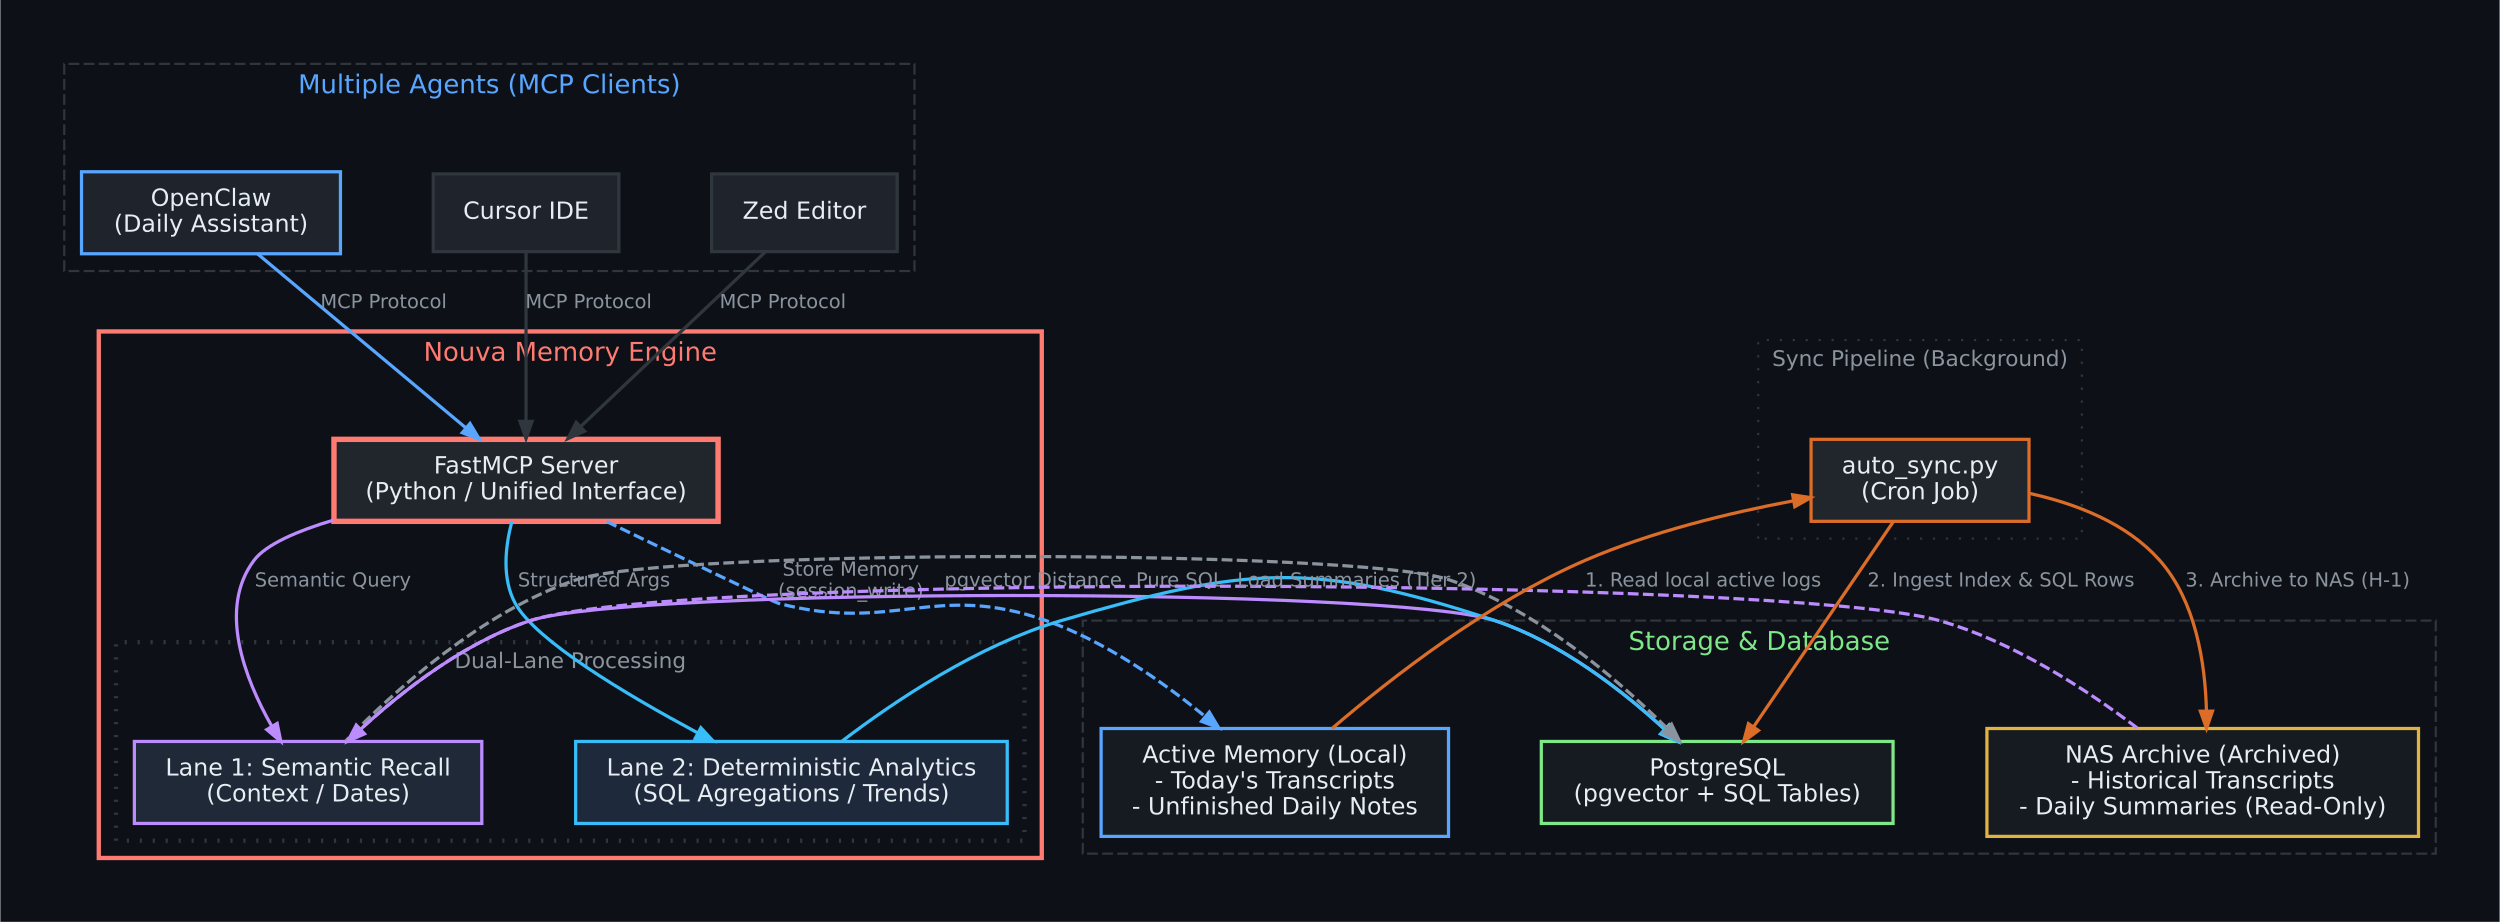
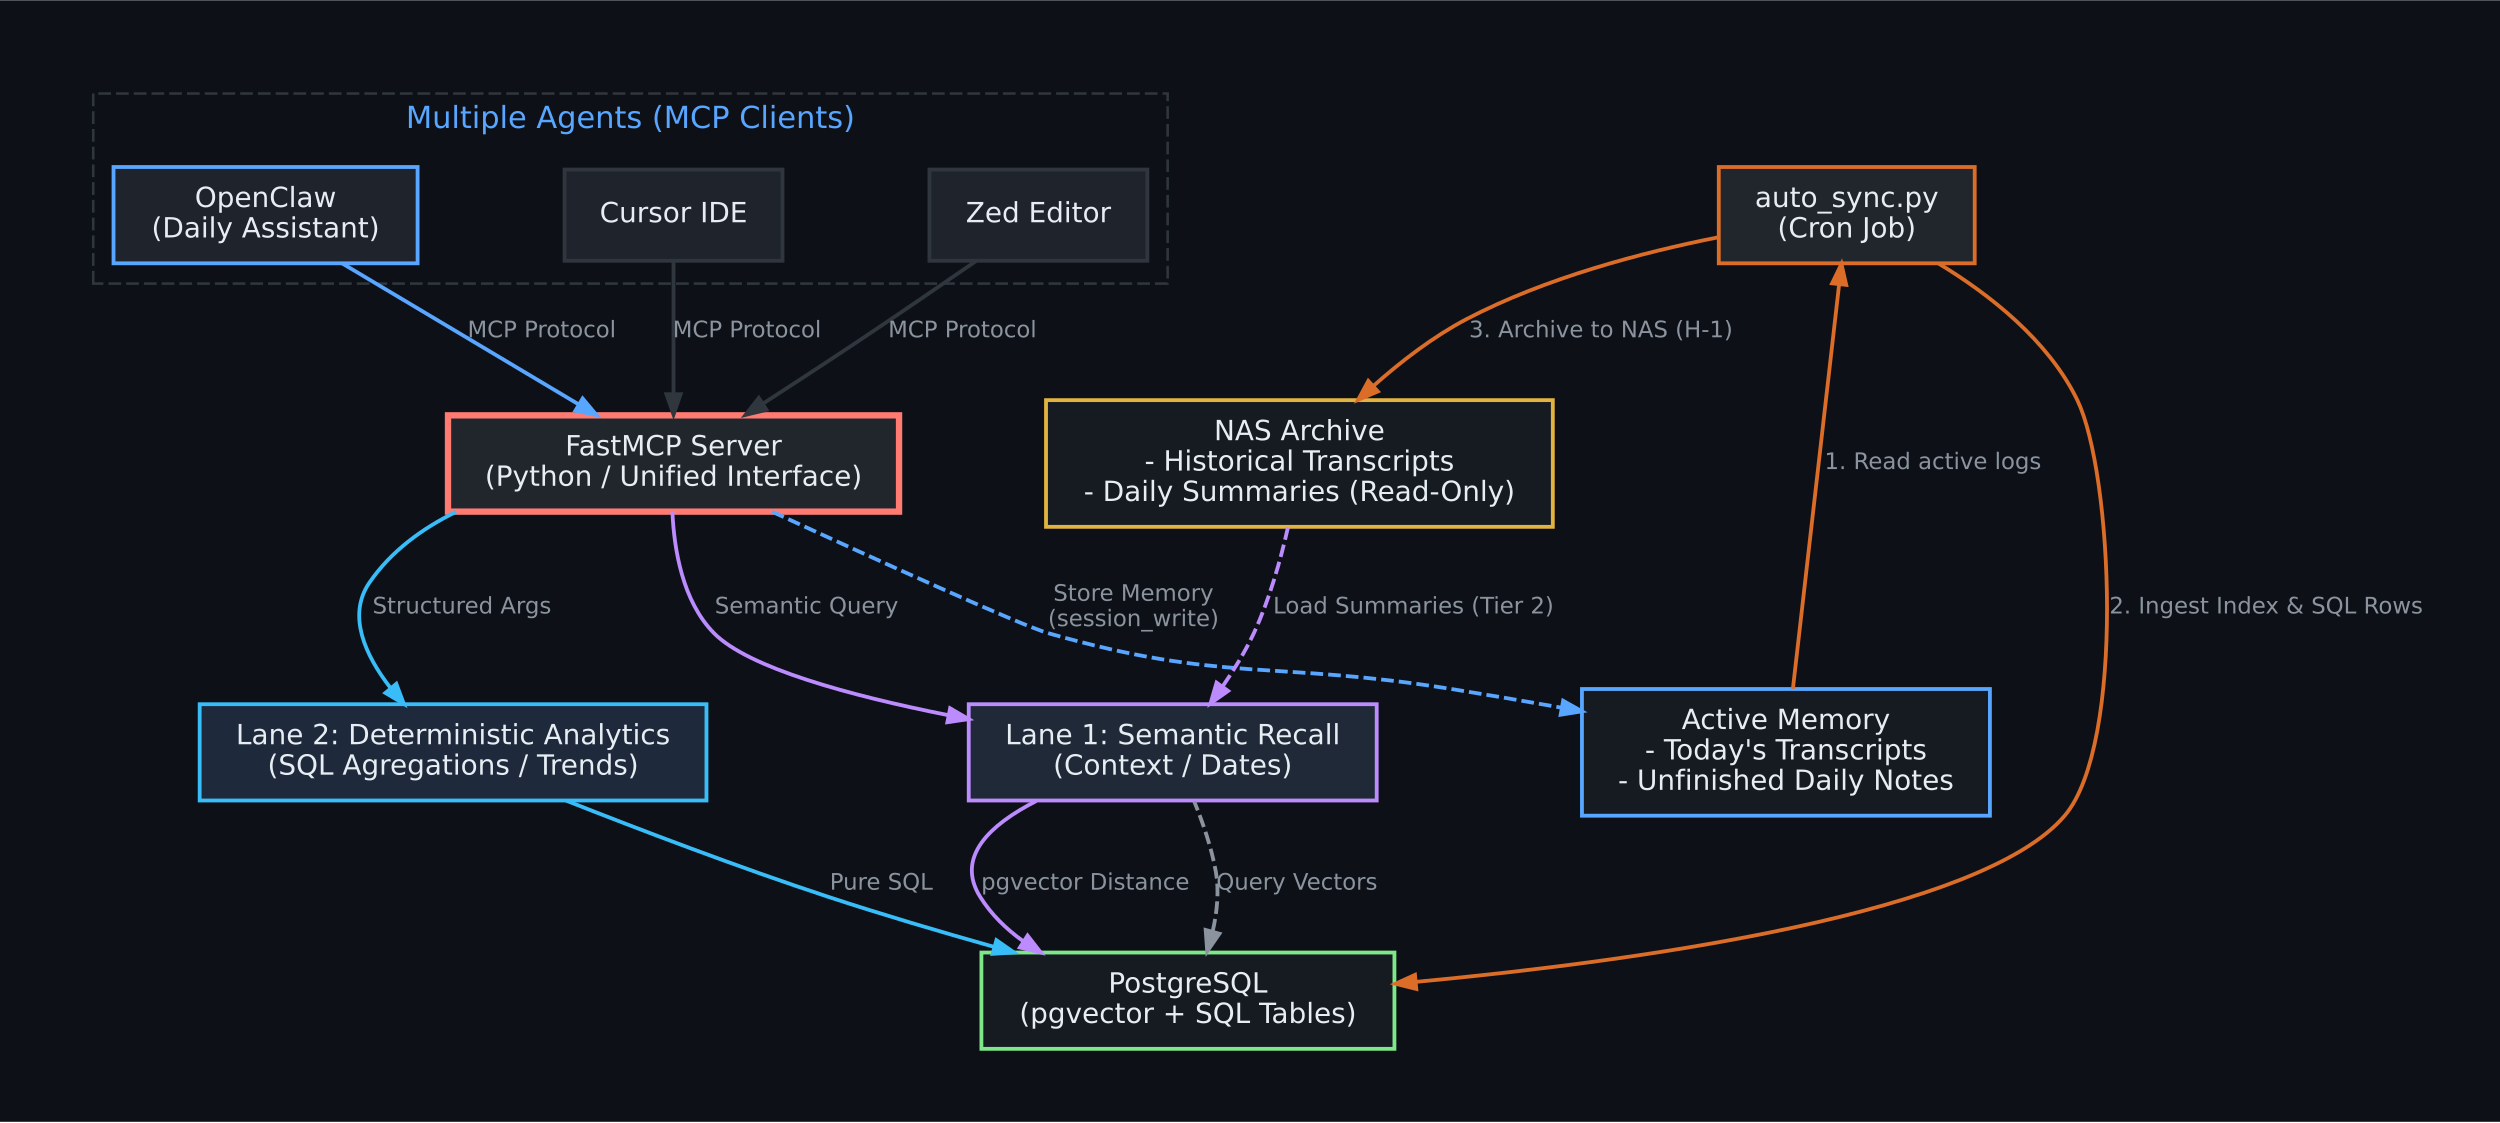
- <svg xmlns="http://www.w3.org/2000/svg" width="1158pt" height="427pt" viewBox="0.00 0.00 1158.20 427.20">
-   <g id="graph0" class="graph" transform="scale(1 1) rotate(0) translate(21.6 405.6)">
-     <polygon fill="#0d1117" stroke="transparent" points="-21.6,21.6 -21.6,-405.6 1136.6,-405.6 1136.6,21.6 -21.6,21.6" />
+ <svg xmlns="http://www.w3.org/2000/svg" width="987pt" height="443pt" viewBox="0.00 0.00 986.60 442.60">
+   <g id="graph0" class="graph" transform="scale(1 1) rotate(0) translate(28.8 413.8)">
+     <polygon fill="#0d1117" stroke="transparent" points="-28.8,28.8 -28.8,-413.8 957.8,-413.8 957.8,28.8 -28.8,28.8" />
    <g id="clust1" class="cluster">
-       <polygon fill="#0d1117" stroke="#30363d" stroke-dasharray="5,2" points="8,-280 8,-376 402,-376 402,-280 8,-280" />
-       <text text-anchor="middle" x="205" y="-362.4" font-family="DejaVu Sans,sans-serif" font-size="12.00" fill="#58a6ff">Multiple Agents (MCP Clients)</text>
-     </g>
-     <g id="clust2" class="cluster">
-       <polygon fill="#0d1117" stroke="#ff7b72" stroke-width="2" points="24,-8 24,-252 461,-252 461,-8 24,-8" />
-       <text text-anchor="middle" x="242.5" y="-238.4" font-family="DejaVu Sans,sans-serif" font-size="12.00" fill="#ff7b72">Nouva Memory Engine</text>
-     </g>
-     <g id="clust3" class="cluster">
-       <polygon fill="#0d1117" stroke="#30363d" stroke-width="2" stroke-dasharray="1,5" points="32,-16 32,-108 453,-108 453,-16 32,-16" />
-       <text text-anchor="middle" x="242.5" y="-96" font-family="DejaVu Sans,sans-serif" font-size="10.00" fill="#8b949e">Dual-Lane Processing</text>
-     </g>
-     <g id="clust4" class="cluster">
-       <polygon fill="#0d1117" stroke="#30363d" stroke-dasharray="5,2" points="480,-10 480,-118 1107,-118 1107,-10 480,-10" />
-       <text text-anchor="middle" x="793.5" y="-104.4" font-family="DejaVu Sans,sans-serif" font-size="12.00" fill="#7ee787">Storage &amp; Database</text>
-     </g>
-     <g id="clust5" class="cluster">
-       <polygon fill="#0d1117" stroke="#30363d" stroke-dasharray="1,5" points="793,-156 793,-248 943,-248 943,-156 793,-156" />
-       <text text-anchor="middle" x="868" y="-236" font-family="DejaVu Sans,sans-serif" font-size="10.00" fill="#8b949e">Sync Pipeline (Background)</text>
+       <polygon fill="#0d1117" stroke="#30363d" stroke-dasharray="5,2" points="8,-302 8,-377 432,-377 432,-302 8,-302" />
+       <text text-anchor="middle" x="220" y="-363.4" font-family="DejaVu Sans,sans-serif" font-size="12.00" fill="#58a6ff">Multiple Agents (MCP Clients)</text>
    </g>
    <g id="node1" class="node">
-       <polygon fill="#1f242c" stroke="#58a6ff" stroke-width="1.5" points="136,-326 16,-326 16,-288 136,-288 136,-326" />
-       <text text-anchor="middle" x="76" y="-310.2" font-family="DejaVu Sans,sans-serif" font-size="11.00" fill="#e6edf3">OpenClaw</text>
-       <text text-anchor="middle" x="76" y="-298.2" font-family="DejaVu Sans,sans-serif" font-size="11.00" fill="#e6edf3">(Daily Assistant)</text>
+       <polygon fill="#1f242c" stroke="#58a6ff" stroke-width="1.5" points="136,-348 16,-348 16,-310 136,-310 136,-348" />
+       <text text-anchor="middle" x="76" y="-332.2" font-family="DejaVu Sans,sans-serif" font-size="11.00" fill="#e6edf3">OpenClaw</text>
+       <text text-anchor="middle" x="76" y="-320.2" font-family="DejaVu Sans,sans-serif" font-size="11.00" fill="#e6edf3">(Daily Assistant)</text>
    </g>
    <g id="node4" class="node">
-       <polygon fill="#21262d" stroke="#ff7b72" stroke-width="2.5" points="311,-202 133,-202 133,-164 311,-164 311,-202" />
-       <text text-anchor="middle" x="222" y="-186.2" font-family="DejaVu Sans,sans-serif" font-size="11.00" fill="#e6edf3">FastMCP Server</text>
-       <text text-anchor="middle" x="222" y="-174.2" font-family="DejaVu Sans,sans-serif" font-size="11.00" fill="#e6edf3">(Python / Unified Interface)</text>
+       <polygon fill="#21262d" stroke="#ff7b72" stroke-width="2.5" points="326,-250 148,-250 148,-212 326,-212 326,-250" />
+       <text text-anchor="middle" x="237" y="-234.2" font-family="DejaVu Sans,sans-serif" font-size="11.00" fill="#e6edf3">FastMCP Server</text>
+       <text text-anchor="middle" x="237" y="-222.2" font-family="DejaVu Sans,sans-serif" font-size="11.00" fill="#e6edf3">(Python / Unified Interface)</text>
    </g>
    <g id="edge1" class="edge">
-       <path fill="none" stroke="#58a6ff" stroke-width="1.5" d="M97.54,-288C123.1,-266.64 165.77,-230.99 193.9,-207.48" />
-       <polygon fill="#58a6ff" stroke="#58a6ff" stroke-width="1.5" points="196.03,-209.35 200.37,-202.08 192.43,-205.06 196.03,-209.35" />
-       <text text-anchor="middle" x="156" y="-262.8" font-family="DejaVu Sans,sans-serif" font-size="9.00" fill="#8b949e">MCP Protocol</text>
+       <path fill="none" stroke="#58a6ff" stroke-width="1.5" d="M106.28,-309.94C132.73,-294.17 171.23,-271.22 199.6,-254.3" />
+       <polygon fill="#58a6ff" stroke="#58a6ff" stroke-width="1.5" points="201.14,-256.64 206.58,-250.14 198.27,-251.83 201.14,-256.64" />
+       <text text-anchor="middle" x="185" y="-280.8" font-family="DejaVu Sans,sans-serif" font-size="9.00" fill="#8b949e">MCP Protocol</text>
    </g>
    <g id="node2" class="node">
-       <polygon fill="#1f242c" stroke="#30363d" stroke-width="1.5" points="265,-325 179,-325 179,-289 265,-289 265,-325" />
-       <text text-anchor="middle" x="222" y="-304.2" font-family="DejaVu Sans,sans-serif" font-size="11.00" fill="#e6edf3">Cursor IDE</text>
+       <polygon fill="#1f242c" stroke="#30363d" stroke-width="1.5" points="280,-347 194,-347 194,-311 280,-311 280,-347" />
+       <text text-anchor="middle" x="237" y="-326.2" font-family="DejaVu Sans,sans-serif" font-size="11.00" fill="#e6edf3">Cursor IDE</text>
    </g>
    <g id="edge2" class="edge">
-       <path fill="none" stroke="#30363d" stroke-width="1.5" d="M222,-288.78C222,-268.42 222,-234.32 222,-210.57" />
-       <polygon fill="#30363d" stroke="#30363d" stroke-width="1.5" points="224.8,-210.33 222,-202.33 219.2,-210.33 224.8,-210.33" />
-       <text text-anchor="middle" x="251" y="-262.8" font-family="DejaVu Sans,sans-serif" font-size="9.00" fill="#8b949e">MCP Protocol</text>
+       <path fill="none" stroke="#30363d" stroke-width="1.5" d="M237,-310.84C237,-296.32 237,-275.29 237,-258.6" />
+       <polygon fill="#30363d" stroke="#30363d" stroke-width="1.5" points="239.8,-258.32 237,-250.32 234.2,-258.32 239.8,-258.32" />
+       <text text-anchor="middle" x="266" y="-280.8" font-family="DejaVu Sans,sans-serif" font-size="9.00" fill="#8b949e">MCP Protocol</text>
    </g>
    <g id="node3" class="node">
-       <polygon fill="#1f242c" stroke="#30363d" stroke-width="1.5" points="394,-325 308,-325 308,-289 394,-289 394,-325" />
-       <text text-anchor="middle" x="351" y="-304.2" font-family="DejaVu Sans,sans-serif" font-size="11.00" fill="#e6edf3">Zed Editor</text>
+       <polygon fill="#1f242c" stroke="#30363d" stroke-width="1.5" points="424,-347 338,-347 338,-311 424,-311 424,-347" />
+       <text text-anchor="middle" x="381" y="-326.2" font-family="DejaVu Sans,sans-serif" font-size="11.00" fill="#e6edf3">Zed Editor</text>
    </g>
    <g id="edge3" class="edge">
-       <path fill="none" stroke="#30363d" stroke-width="1.5" d="M332.79,-288.78C310.51,-267.71 272.65,-231.9 247.49,-208.1" />
-       <polygon fill="#30363d" stroke="#30363d" stroke-width="1.5" points="249.12,-205.79 241.38,-202.33 245.27,-209.86 249.12,-205.79" />
-       <text text-anchor="middle" x="341" y="-262.8" font-family="DejaVu Sans,sans-serif" font-size="9.00" fill="#8b949e">MCP Protocol</text>
+       <path fill="none" stroke="#30363d" stroke-width="1.5" d="M356.44,-310.95C342.33,-301.21 324.24,-288.82 308,-278 296.46,-270.31 283.78,-262.04 272.36,-254.66" />
+       <polygon fill="#30363d" stroke="#30363d" stroke-width="1.5" points="273.68,-252.17 265.44,-250.19 270.64,-256.88 273.68,-252.17" />
+       <text text-anchor="middle" x="351" y="-280.8" font-family="DejaVu Sans,sans-serif" font-size="9.00" fill="#8b949e">MCP Protocol</text>
    </g>
    <g id="node5" class="node">
-       <polygon fill="#1f2937" stroke="#bc8cff" stroke-width="1.5" points="201.5,-62 40.5,-62 40.5,-24 201.5,-24 201.5,-62" />
-       <text text-anchor="middle" x="121" y="-46.2" font-family="DejaVu Sans,sans-serif" font-size="11.00" fill="#e6edf3">Lane 1: Semantic Recall</text>
-       <text text-anchor="middle" x="121" y="-34.2" font-family="DejaVu Sans,sans-serif" font-size="11.00" fill="#e6edf3">(Context / Dates)</text>
+       <polygon fill="#1f2937" stroke="#bc8cff" stroke-width="1.5" points="514.5,-136 353.5,-136 353.5,-98 514.5,-98 514.5,-136" />
+       <text text-anchor="middle" x="434" y="-120.2" font-family="DejaVu Sans,sans-serif" font-size="11.00" fill="#e6edf3">Lane 1: Semantic Recall</text>
+       <text text-anchor="middle" x="434" y="-108.2" font-family="DejaVu Sans,sans-serif" font-size="11.00" fill="#e6edf3">(Context / Dates)</text>
    </g>
    <g id="edge5" class="edge">
-       <path fill="none" stroke="#bc8cff" stroke-width="1.5" d="M132.99,-164.65C115.84,-159.51 101.48,-153.27 96,-146 79.13,-123.64 91.51,-91.38 104.11,-69.16" />
-       <polygon fill="#bc8cff" stroke="#bc8cff" stroke-width="1.5" points="106.67,-70.34 108.35,-62.04 101.85,-67.48 106.67,-70.34" />
-       <text text-anchor="middle" x="132.5" y="-133.8" font-family="DejaVu Sans,sans-serif" font-size="9.00" fill="#8b949e">Semantic Query</text>
+       <path fill="none" stroke="#bc8cff" stroke-width="1.5" d="M236.56,-211.89C237.21,-197.07 240.56,-176.57 253,-164 266.52,-150.33 306.34,-139.46 345.2,-131.72" />
+       <polygon fill="#bc8cff" stroke="#bc8cff" stroke-width="1.5" points="346.15,-134.39 353.47,-130.12 345.08,-128.89 346.15,-134.39" />
+       <text text-anchor="middle" x="289.5" y="-171.8" font-family="DejaVu Sans,sans-serif" font-size="9.00" fill="#8b949e">Semantic Query</text>
    </g>
    <g id="node6" class="node">
-       <polygon fill="#1e293b" stroke="#38bdf8" stroke-width="1.5" points="445,-62 245,-62 245,-24 445,-24 445,-62" />
-       <text text-anchor="middle" x="345" y="-46.2" font-family="DejaVu Sans,sans-serif" font-size="11.00" fill="#e6edf3">Lane 2: Deterministic Analytics</text>
-       <text text-anchor="middle" x="345" y="-34.2" font-family="DejaVu Sans,sans-serif" font-size="11.00" fill="#e6edf3">(SQL Agregations / Trends)</text>
+       <polygon fill="#1e293b" stroke="#38bdf8" stroke-width="1.5" points="250,-136 50,-136 50,-98 250,-98 250,-136" />
+       <text text-anchor="middle" x="150" y="-120.2" font-family="DejaVu Sans,sans-serif" font-size="11.00" fill="#e6edf3">Lane 2: Deterministic Analytics</text>
+       <text text-anchor="middle" x="150" y="-108.2" font-family="DejaVu Sans,sans-serif" font-size="11.00" fill="#e6edf3">(SQL Agregations / Trends)</text>
    </g>
    <g id="edge6" class="edge">
-       <path fill="none" stroke="#38bdf8" stroke-width="1.5" d="M215.4,-163.79C212.39,-152.28 210.72,-137.48 217,-126 226.42,-108.78 268.11,-83.89 301.39,-66.05" />
-       <polygon fill="#38bdf8" stroke="#38bdf8" stroke-width="1.5" points="303.02,-68.35 308.77,-62.13 300.39,-63.41 303.02,-68.35" />
-       <text text-anchor="middle" x="253.5" y="-133.8" font-family="DejaVu Sans,sans-serif" font-size="9.00" fill="#8b949e">Structured Args</text>
+       <path fill="none" stroke="#38bdf8" stroke-width="1.5" d="M151.21,-211.94C137.73,-205.34 125.47,-196.32 117,-184 108.1,-171.06 115.3,-155.37 125.21,-142.54" />
+       <polygon fill="#38bdf8" stroke="#38bdf8" stroke-width="1.5" points="127.6,-144.05 130.58,-136.12 123.3,-140.46 127.6,-144.05" />
+       <text text-anchor="middle" x="153.5" y="-171.8" font-family="DejaVu Sans,sans-serif" font-size="9.00" fill="#8b949e">Structured Args</text>
    </g>
    <g id="node7" class="node">
-       <polygon fill="#161b22" stroke="#58a6ff" stroke-width="1.5" points="649.5,-68 488.5,-68 488.5,-18 649.5,-18 649.5,-68" />
-       <text text-anchor="middle" x="569" y="-52.2" font-family="DejaVu Sans,sans-serif" font-size="11.00" fill="#e6edf3">Active Memory (Local)</text>
-       <text text-anchor="middle" x="569" y="-40.2" font-family="DejaVu Sans,sans-serif" font-size="11.00" fill="#e6edf3">- Today's Transcripts</text>
-       <text text-anchor="middle" x="569" y="-28.2" font-family="DejaVu Sans,sans-serif" font-size="11.00" fill="#e6edf3">- Unfinished Daily Notes</text>
+       <polygon fill="#161b22" stroke="#58a6ff" stroke-width="1.5" points="756.5,-142 595.5,-142 595.5,-92 756.5,-92 756.5,-142" />
+       <text text-anchor="middle" x="676" y="-126.2" font-family="DejaVu Sans,sans-serif" font-size="11.00" fill="#e6edf3">Active Memory</text>
+       <text text-anchor="middle" x="676" y="-114.2" font-family="DejaVu Sans,sans-serif" font-size="11.00" fill="#e6edf3">- Today's Transcripts</text>
+       <text text-anchor="middle" x="676" y="-102.2" font-family="DejaVu Sans,sans-serif" font-size="11.00" fill="#e6edf3">- Unfinished Daily Notes</text>
    </g>
    <g id="edge4" class="edge">
-       <path fill="none" stroke="#58a6ff" stroke-width="1.5" stroke-dasharray="5,2" d="M259.36,-163.91C292.78,-147.76 336.85,-126.56 339,-126 392.43,-112.05 410.88,-136.26 463,-118 490.33,-108.43 517.04,-89.7 536.81,-73.49" />
-       <polygon fill="#58a6ff" stroke="#58a6ff" stroke-width="1.5" points="538.64,-75.61 542.98,-68.32 535.05,-71.31 538.64,-75.61" />
-       <text text-anchor="middle" x="372.5" y="-138.8" font-family="DejaVu Sans,sans-serif" font-size="9.00" fill="#8b949e">Store Memory</text>
-       <text text-anchor="middle" x="372.5" y="-128.8" font-family="DejaVu Sans,sans-serif" font-size="9.00" fill="#8b949e">(session_write)</text>
+       <path fill="none" stroke="#58a6ff" stroke-width="1.5" stroke-dasharray="5,2" d="M275.94,-211.95C315.94,-193.53 373.88,-167.18 385,-164 453.59,-144.39 473.56,-153.27 544,-142 558.07,-139.75 572.95,-137.2 587.46,-134.63" />
+       <polygon fill="#58a6ff" stroke="#58a6ff" stroke-width="1.5" points="588.08,-137.36 595.47,-133.2 587.1,-131.85 588.08,-137.36" />
+       <text text-anchor="middle" x="418.5" y="-176.8" font-family="DejaVu Sans,sans-serif" font-size="9.00" fill="#8b949e">Store Memory</text>
+       <text text-anchor="middle" x="418.5" y="-166.8" font-family="DejaVu Sans,sans-serif" font-size="9.00" fill="#8b949e">(session_write)</text>
    </g>
    <g id="node8" class="node">
-       <polygon fill="#161b22" stroke="#7ee787" stroke-width="1.5" points="855.5,-62 692.5,-62 692.5,-24 855.5,-24 855.5,-62" />
-       <text text-anchor="middle" x="774" y="-46.2" font-family="DejaVu Sans,sans-serif" font-size="11.00" fill="#e6edf3">PostgreSQL</text>
-       <text text-anchor="middle" x="774" y="-34.2" font-family="DejaVu Sans,sans-serif" font-size="11.00" fill="#e6edf3">(pgvector + SQL Tables)</text>
+       <polygon fill="#161b22" stroke="#7ee787" stroke-width="1.5" points="521.5,-38 358.5,-38 358.5,0 521.5,0 521.5,-38" />
+       <text text-anchor="middle" x="440" y="-22.2" font-family="DejaVu Sans,sans-serif" font-size="11.00" fill="#e6edf3">PostgreSQL</text>
+       <text text-anchor="middle" x="440" y="-10.2" font-family="DejaVu Sans,sans-serif" font-size="11.00" fill="#e6edf3">(pgvector + SQL Tables)</text>
    </g>
    <g id="edge7" class="edge">
-       <path fill="none" stroke="#bc8cff" stroke-width="1.5" d="M139.4,-62.07C158.55,-80.42 190.37,-106.96 224,-118 271.19,-133.5 623.82,-133.51 671,-118 701.34,-108.03 730.22,-85.45 749.63,-67.65" />
-       <polygon fill="#bc8cff" stroke="#bc8cff" stroke-width="1.5" points="751.67,-69.58 755.59,-62.07 747.84,-65.5 751.67,-69.58" />
-       <text text-anchor="middle" x="457" y="-133.8" font-family="DejaVu Sans,sans-serif" font-size="9.00" fill="#8b949e">pgvector Distance</text>
+       <path fill="none" stroke="#bc8cff" stroke-width="1.5" d="M380.16,-97.8C361.84,-88.46 348.19,-75.71 358,-60 362.34,-53.05 368.28,-47.27 374.99,-42.48" />
+       <polygon fill="#bc8cff" stroke="#bc8cff" stroke-width="1.5" points="376.72,-44.7 381.93,-38.01 373.69,-39.99 376.72,-44.7" />
+       <text text-anchor="middle" x="399.5" y="-62.8" font-family="DejaVu Sans,sans-serif" font-size="9.00" fill="#8b949e">pgvector Distance</text>
    </g>
    <g id="edge8" class="edge">
-       <path fill="none" stroke="#38bdf8" stroke-width="1.5" d="M368.61,-62.27C392.52,-80.5 431.38,-106.69 470,-118 555.73,-143.11 586.16,-145.99 671,-118 701.33,-107.99 730.21,-85.42 749.63,-67.64" />
-       <polygon fill="#38bdf8" stroke="#38bdf8" stroke-width="1.5" points="751.66,-69.56 755.59,-62.05 747.84,-65.48 751.66,-69.56" />
-       <text text-anchor="middle" x="525" y="-133.8" font-family="DejaVu Sans,sans-serif" font-size="9.00" fill="#8b949e">Pure SQL</text>
+       <path fill="none" stroke="#38bdf8" stroke-width="1.5" d="M194.65,-97.94C223.83,-86.43 262.9,-71.56 298,-60 319.12,-53.04 342.26,-46.2 363.6,-40.2" />
+       <polygon fill="#38bdf8" stroke="#38bdf8" stroke-width="1.5" points="364.43,-42.88 371.38,-38.03 362.92,-37.48 364.43,-42.88" />
+       <text text-anchor="middle" x="319" y="-62.8" font-family="DejaVu Sans,sans-serif" font-size="9.00" fill="#8b949e">Pure SQL</text>
    </g>
    <g id="edge12" class="edge">
-       <path fill="none" stroke="#8b949e" stroke-width="1.5" stroke-dasharray="5,2" d="M750.62,-68.25C727.5,-91.21 689.81,-123.49 649.5,-137 606.94,-151.26 288.06,-151.26 245.5,-137 201.59,-122.28 160.79,-85.29 138.54,-62.34" />
-       <polygon fill="#8b949e" stroke="#8b949e" stroke-width="1.5" points="752.83,-70 756.46,-62.34 748.85,-66.06 752.83,-70" />
+       <path fill="none" stroke="#8b949e" stroke-width="1.5" stroke-dasharray="5,2" d="M449.77,-46.36C451.51,-53.96 452.38,-62.29 451,-70 449.32,-79.39 445.86,-89.36 442.49,-97.62" />
+       <polygon fill="#8b949e" stroke="#8b949e" stroke-width="1.5" points="452.42,-45.43 447.61,-38.45 447.01,-46.91 452.42,-45.43" />
+       <text text-anchor="middle" x="483" y="-62.8" font-family="DejaVu Sans,sans-serif" font-size="9.00" fill="#8b949e">Query Vectors</text>
    </g>
    <g id="node9" class="node">
-       <polygon fill="#161b22" stroke="#e3b341" stroke-width="1.5" points="1099,-68 899,-68 899,-18 1099,-18 1099,-68" />
-       <text text-anchor="middle" x="999" y="-52.2" font-family="DejaVu Sans,sans-serif" font-size="11.00" fill="#e6edf3">NAS Archive (Archived)</text>
-       <text text-anchor="middle" x="999" y="-40.2" font-family="DejaVu Sans,sans-serif" font-size="11.00" fill="#e6edf3">- Historical Transcripts</text>
-       <text text-anchor="middle" x="999" y="-28.2" font-family="DejaVu Sans,sans-serif" font-size="11.00" fill="#e6edf3">- Daily Summaries (Read-Only)</text>
+       <polygon fill="#161b22" stroke="#e3b341" stroke-width="1.5" points="584,-256 384,-256 384,-206 584,-206 584,-256" />
+       <text text-anchor="middle" x="484" y="-240.2" font-family="DejaVu Sans,sans-serif" font-size="11.00" fill="#e6edf3">NAS Archive</text>
+       <text text-anchor="middle" x="484" y="-228.2" font-family="DejaVu Sans,sans-serif" font-size="11.00" fill="#e6edf3">- Historical Transcripts</text>
+       <text text-anchor="middle" x="484" y="-216.2" font-family="DejaVu Sans,sans-serif" font-size="11.00" fill="#e6edf3">- Daily Summaries (Read-Only)</text>
    </g>
    <g id="edge13" class="edge">
-       <path fill="none" stroke="#bc8cff" stroke-width="1.5" stroke-dasharray="5,2" d="M968.66,-68.24C945.25,-85.99 911.19,-108.25 877,-118 807.23,-137.91 292.96,-140.56 224,-118 193.65,-108.07 164.77,-85.49 145.36,-67.68" />
-       <polygon fill="#bc8cff" stroke="#bc8cff" stroke-width="1.5" points="147.15,-65.52 139.4,-62.09 143.32,-69.6 147.15,-65.52" />
-       <text text-anchor="middle" x="607" y="-133.8" font-family="DejaVu Sans,sans-serif" font-size="9.00" fill="#8b949e">Load Summaries (Tier 2)</text>
+       <path fill="none" stroke="#bc8cff" stroke-width="1.5" stroke-dasharray="5,2" d="M479.48,-205.78C476.58,-192.99 472.18,-177.24 466,-164 462.67,-156.88 458.26,-149.67 453.78,-143.14" />
+       <polygon fill="#bc8cff" stroke="#bc8cff" stroke-width="1.5" points="455.86,-141.24 448.93,-136.36 451.3,-144.5 455.86,-141.24" />
+       <text text-anchor="middle" x="529" y="-171.8" font-family="DejaVu Sans,sans-serif" font-size="9.00" fill="#8b949e">Load Summaries (Tier 2)</text>
    </g>
    <g id="node10" class="node">
-       <polygon fill="#21262d" stroke="#db6d28" stroke-width="1.5" points="918.5,-202 817.5,-202 817.5,-164 918.5,-164 918.5,-202" />
-       <text text-anchor="middle" x="868" y="-186.2" font-family="DejaVu Sans,sans-serif" font-size="11.00" fill="#e6edf3">auto_sync.py</text>
-       <text text-anchor="middle" x="868" y="-174.2" font-family="DejaVu Sans,sans-serif" font-size="11.00" fill="#e6edf3">(Cron Job)</text>
+       <polygon fill="#21262d" stroke="#db6d28" stroke-width="1.5" points="750.5,-348 649.5,-348 649.5,-310 750.5,-310 750.5,-348" />
+       <text text-anchor="middle" x="700" y="-332.2" font-family="DejaVu Sans,sans-serif" font-size="11.00" fill="#e6edf3">auto_sync.py</text>
+       <text text-anchor="middle" x="700" y="-320.2" font-family="DejaVu Sans,sans-serif" font-size="11.00" fill="#e6edf3">(Cron Job)</text>
    </g>
    <g id="edge9" class="edge">
-       <path fill="none" stroke="#db6d28" stroke-width="1.5" d="M809.15,-173.48C779.51,-167.92 743.48,-159.18 713,-146 668.01,-126.55 623.01,-91.57 595.58,-68.07" />
-       <polygon fill="#db6d28" stroke="#db6d28" stroke-width="1.5" points="808.97,-176.29 817.34,-174.97 809.97,-170.78 808.97,-176.29" />
-       <text text-anchor="middle" x="767.5" y="-133.8" font-family="DejaVu Sans,sans-serif" font-size="9.00" fill="#8b949e">1. Read local active logs</text>
+       <path fill="none" stroke="#db6d28" stroke-width="1.5" d="M696.98,-301.55C692.28,-260.42 683.29,-181.75 678.75,-142.1" />
+       <polygon fill="#db6d28" stroke="#db6d28" stroke-width="1.5" points="694.22,-302.1 697.91,-309.73 699.79,-301.47 694.22,-302.1" />
+       <text text-anchor="middle" x="734" y="-228.8" font-family="DejaVu Sans,sans-serif" font-size="9.00" fill="#8b949e">1. Read active logs</text>
    </g>
    <g id="edge10" class="edge">
-       <path fill="none" stroke="#db6d28" stroke-width="1.5" d="M855.71,-163.96C839.17,-139.68 809.68,-96.39 791.02,-68.99" />
-       <polygon fill="#db6d28" stroke="#db6d28" stroke-width="1.5" points="793.11,-67.08 786.29,-62.05 788.48,-70.23 793.11,-67.08" />
-       <text text-anchor="middle" x="905.5" y="-133.8" font-family="DejaVu Sans,sans-serif" font-size="9.00" fill="#8b949e">2. Ingest Index &amp; SQL Rows</text>
+       <path fill="none" stroke="#db6d28" stroke-width="1.5" d="M736.14,-309.98C756.3,-297.77 779.59,-279.57 791,-256 804.88,-227.33 810.03,-120.25 786,-92 753.49,-53.77 621.28,-35 530.04,-26.43" />
+       <polygon fill="#db6d28" stroke="#db6d28" stroke-width="1.5" points="530.12,-23.63 521.9,-25.68 529.61,-29.2 530.12,-23.63" />
+       <text text-anchor="middle" x="865.5" y="-171.8" font-family="DejaVu Sans,sans-serif" font-size="9.00" fill="#8b949e">2. Ingest Index &amp; SQL Rows</text>
    </g>
    <g id="edge11" class="edge">
-       <path fill="none" stroke="#db6d28" stroke-width="1.5" d="M918.71,-176.95C940.2,-172.23 963.75,-163.2 979,-146 995.77,-127.08 1000.18,-98.32 1000.73,-76.16" />
-       <polygon fill="#db6d28" stroke="#db6d28" stroke-width="1.5" points="1003.53,-76.03 1000.77,-68.02 997.93,-76.01 1003.53,-76.03" />
-       <text text-anchor="middle" x="1043" y="-133.8" font-family="DejaVu Sans,sans-serif" font-size="9.00" fill="#8b949e">3. Archive to NAS (H-1)</text>
+       <path fill="none" stroke="#db6d28" stroke-width="1.5" d="M649.32,-320.27C619.24,-314.31 581.04,-304.24 550,-288 536.87,-281.13 524.06,-271.24 513.27,-261.67" />
+       <polygon fill="#db6d28" stroke="#db6d28" stroke-width="1.5" points="514.96,-259.43 507.16,-256.11 511.19,-263.57 514.96,-259.43" />
+       <text text-anchor="middle" x="603" y="-280.8" font-family="DejaVu Sans,sans-serif" font-size="9.00" fill="#8b949e">3. Archive to NAS (H-1)</text>
    </g>
  </g>
</svg>
